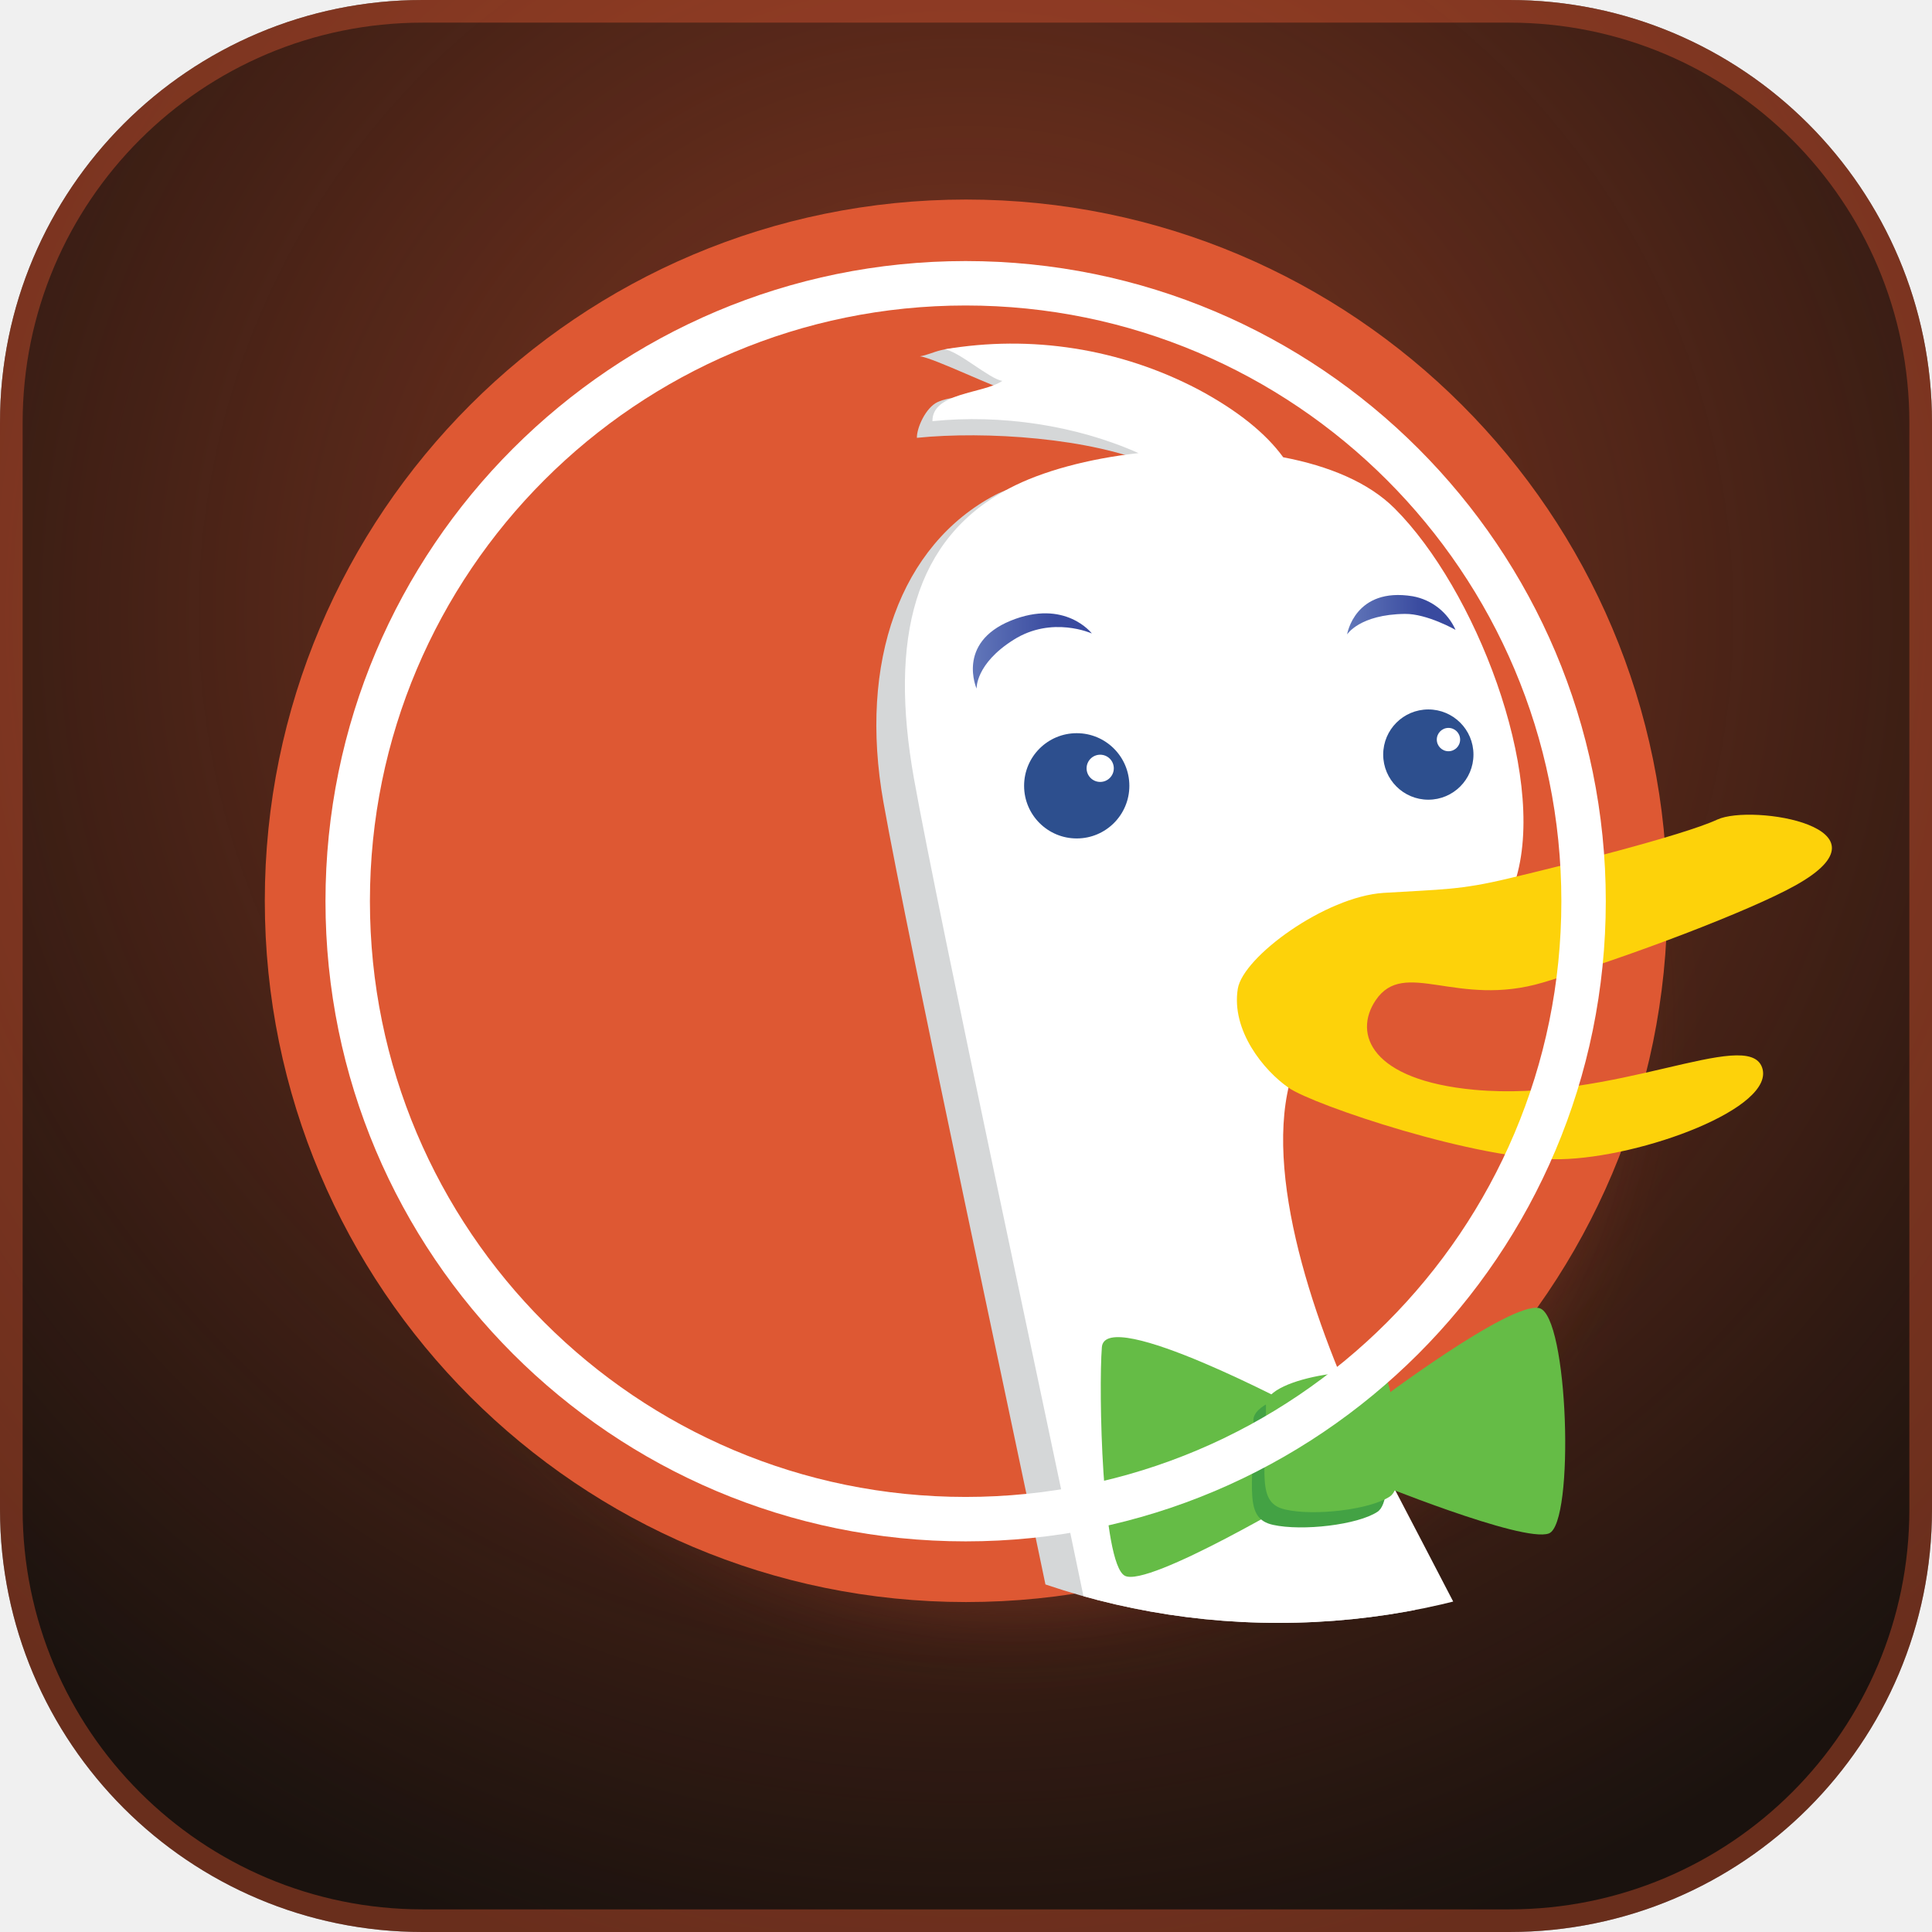
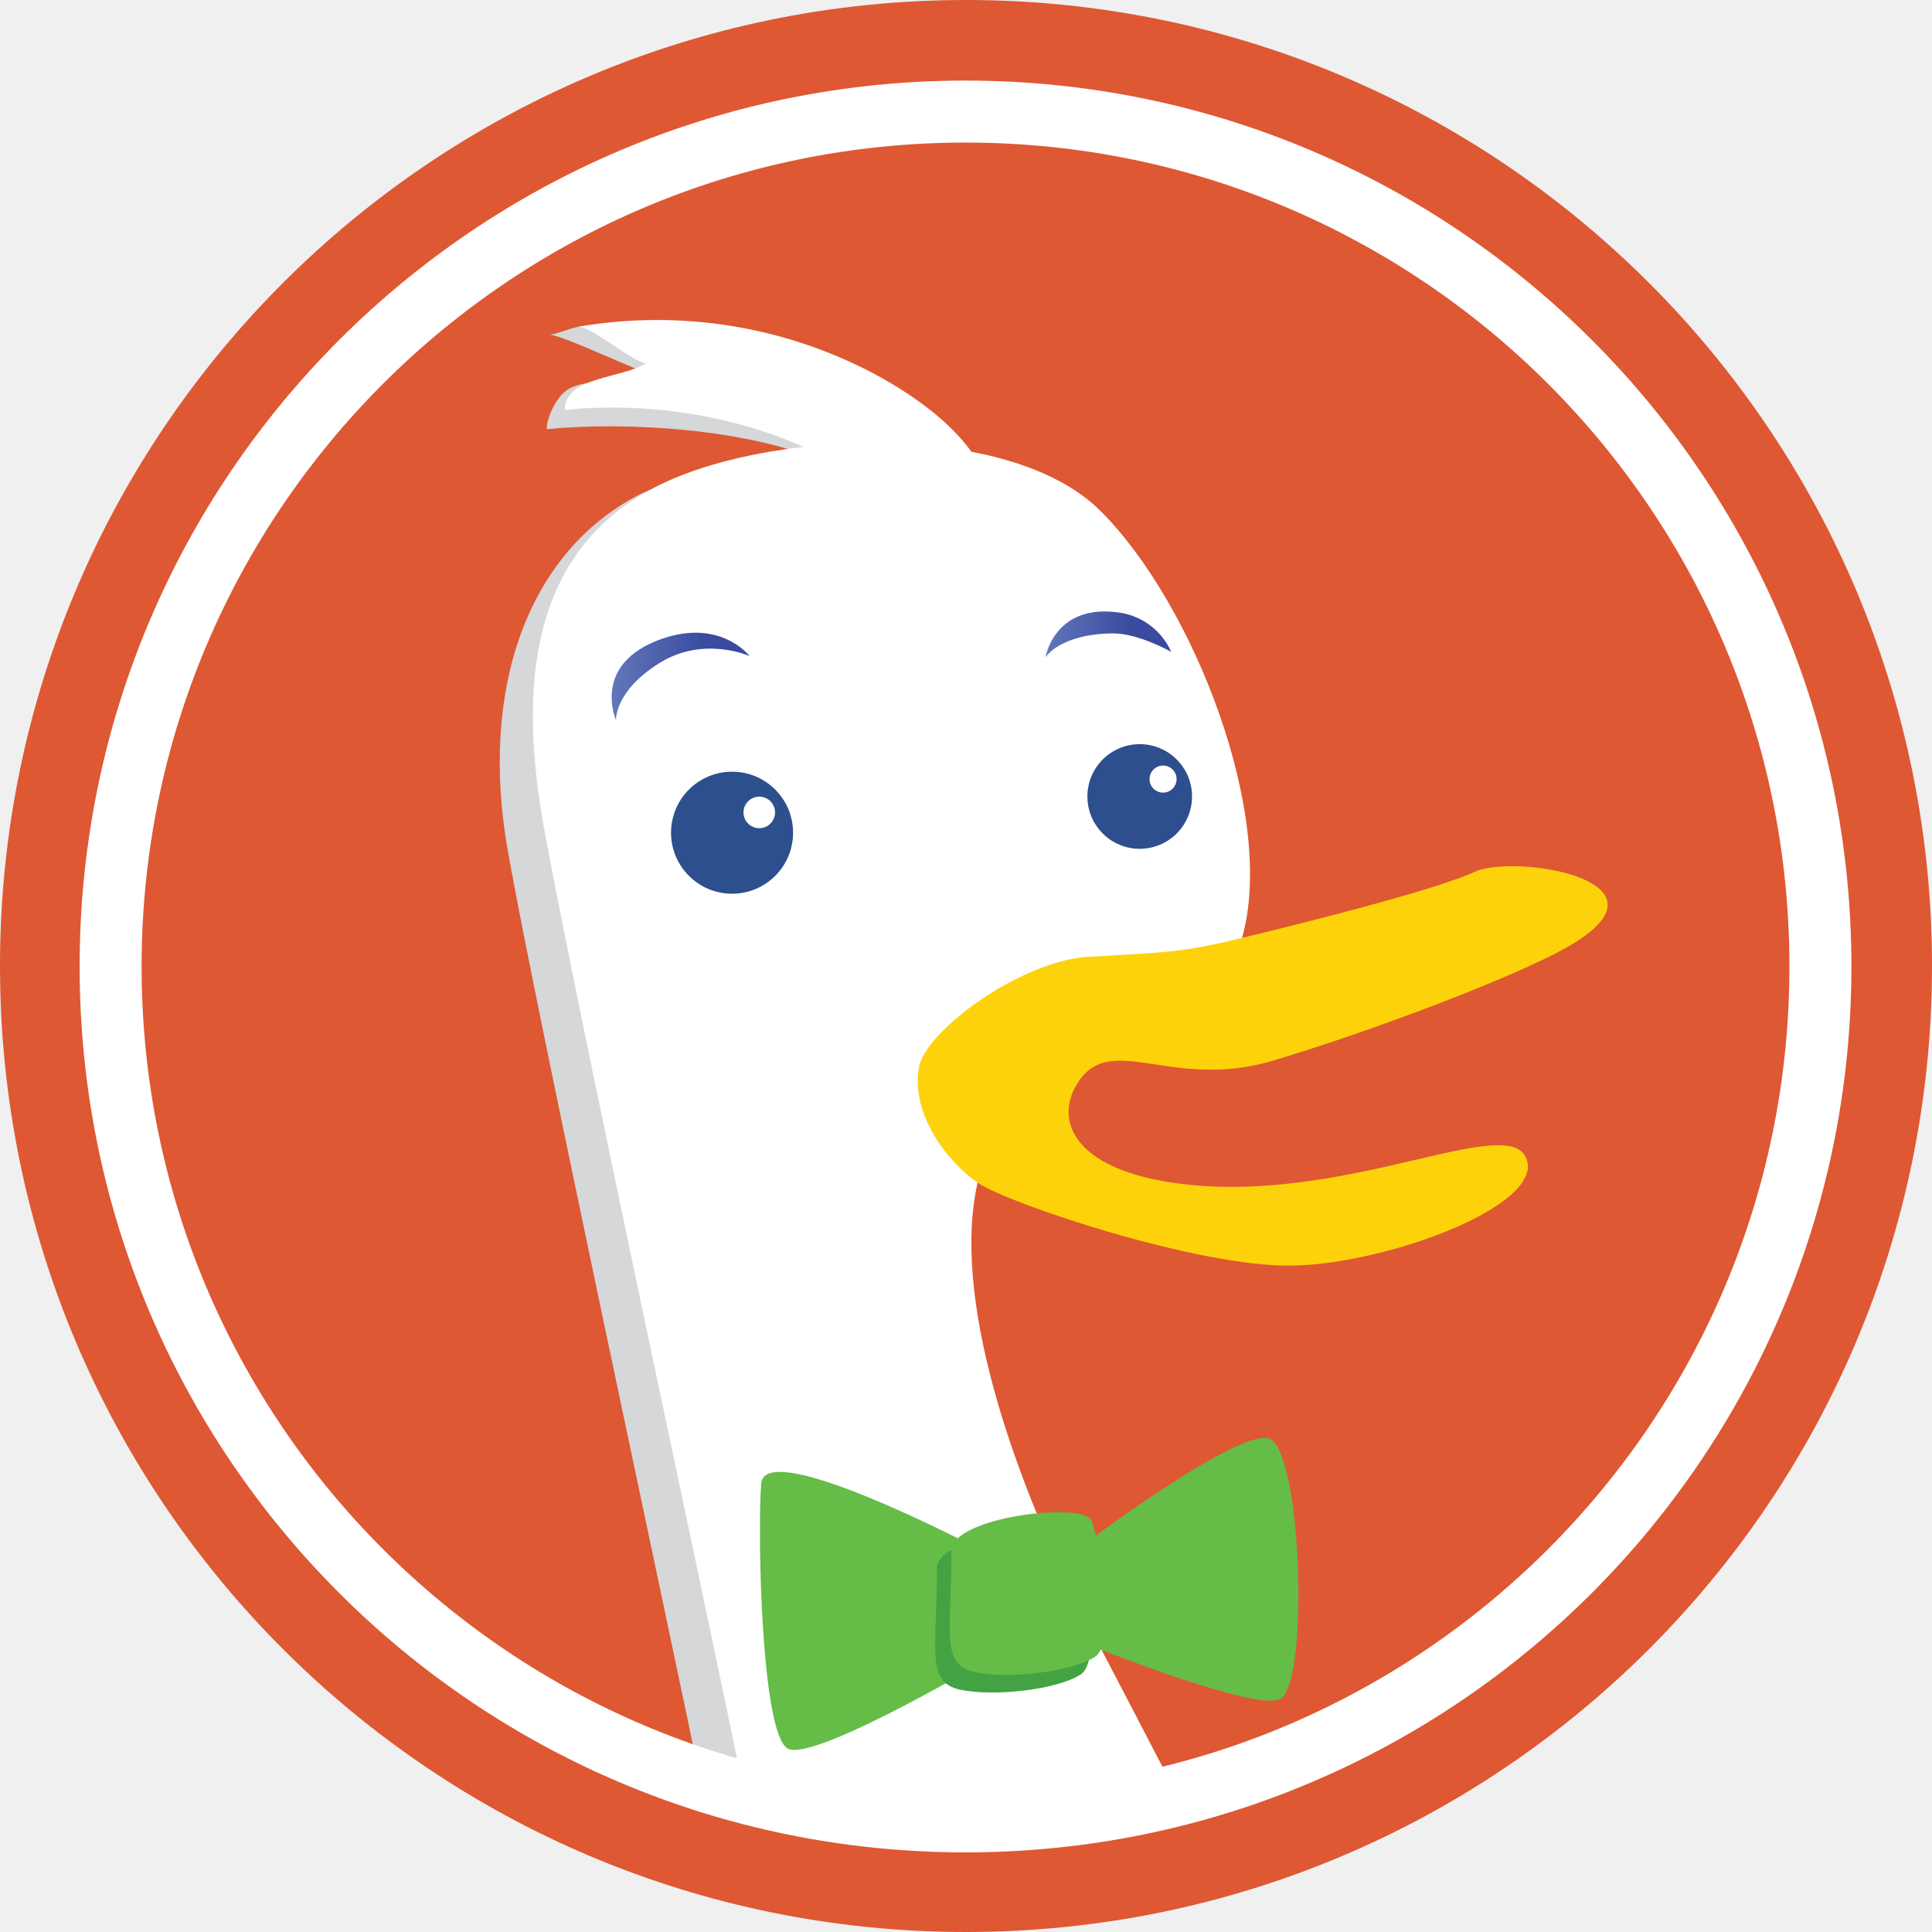
- <svg xmlns="http://www.w3.org/2000/svg" viewBox="0 0 128 128" width="128" height="128" fill="none">
+ <svg xmlns="http://www.w3.org/2000/svg" viewBox="44.83 0.219 120 120" width="24" height="24">
  <defs>
-     <radialGradient id="glow" cx="0.5" cy="0.32" r="0.72">
-       <stop stop-color="#DE5833" stop-opacity="0.55" />
-       <stop offset="1" stop-color="#DE5833" stop-opacity="0" />
-     </radialGradient>
    <clipPath id="ddg-clip">
      <circle cx="127.33" cy="78.97" r="52" />
    </clipPath>
    <linearGradient id="ddg-brow-l" gradientUnits="userSpaceOnUse" x1="1893.32" y1="-2381.98" x2="1901.89" y2="-2381.98" gradientTransform="matrix(1 0 0 -1 -1788 -2321)">
      <stop offset=".01" stop-color="#6176b9" />
      <stop offset=".69" stop-color="#394a9f" />
    </linearGradient>
    <linearGradient id="ddg-brow-r" gradientUnits="userSpaceOnUse" x1="1920.27" y1="-2379.37" x2="1928.08" y2="-2379.37" gradientTransform="matrix(1 0 0 -1 -1788 -2321)">
      <stop offset=".01" stop-color="#6176b9" />
      <stop offset=".69" stop-color="#394a9f" />
    </linearGradient>
-     <filter id="soft" x="-30%" y="-30%" width="160%" height="160%">
-       <feGaussianBlur stdDeviation="4" />
-     </filter>
  </defs>
-   <rect width="128" height="128" rx="28" fill="#1a120e" />
-   <rect width="128" height="128" rx="28" fill="url(#glow)" />
-   <rect x="0.75" y="0.75" width="126.5" height="126.5" rx="27.25" stroke="rgba(222,88,51,0.4)" stroke-width="1.5" />
-   <g transform="translate(16,16) scale(0.8)" filter="url(#soft)" opacity="0.4">
-     <circle cx="64" cy="64" r="48" fill="#DE5833" />
+   <circle stroke="#DE5833" stroke-width="5" cx="104.83" cy="60.219" r="57.5" fill="#DE5833" />
+   <g transform="translate(-22.5 -18.75)">
+     <g clip-path="url(#ddg-clip)">
+       <path d="M138.46 132.53c-2.51-4.88-4.91-9.37-6.4-12.34-3.96-7.93-7.94-19.11-6.13-26.32.33-1.31-3.73-48.51-6.6-50.03-3.19-1.7-10.12-3.94-13.71-4.54-2.5-.4-3.07.3-4.12.46.99.1 5.7 2.42 6.61 2.55-.91.62-3.6-.02-5.32.74-.87.4-1.52 1.88-1.5 2.58 4.9-.5 12.56-.01 17.1 2-3.61.41-9.09.87-11.45 2.11-6.84 3.6-9.86 12.03-8.06 22.13 1.79 10.08 9.72 46.85 12.25 59.13 2.52 12.27 31.51 9.7 27.32 1.53z" fill="#D5D7D8" />
+       <path d="M142.1 133.72c-3.01-5.97-6.08-11.68-7.86-15.22-3.97-7.94-7.93-19.11-6.13-26.32.34-1.31.34-6.67 1.43-7.38 8.41-5.5 7.81-.19 11.19-2.65 1.74-1.27 3.13-2.8 3.74-4.9 2.16-7.58-3-20.77-8.78-26.54-1.88-1.88-4.76-3.06-8.02-3.68-1.25-1.72-3.27-3.36-6.13-4.89a28.86 28.86 0 0 0-18.27-2.88c1 .1 3.26 2.14 4.17 2.27-1.38.94-5.05.82-5.03 2.9 4.92-.5 10.3.28 14.84 2.3-3.6.4-6.96 1.3-9.31 2.54-6.86 3.6-8.66 10.81-6.86 20.91 1.81 10.1 9.74 46.88 12.26 59.13 2.53 12.26 32.5 11.8 28.77 4.41z" fill="#FFF" />
+     </g>
+     <circle r="3.79" cx="112.8" cy="70.69" fill="#2D4F8E" />
+     <circle r=".98" cx="114.49" cy="69.43" fill="#FFF" />
+     <circle r="3.25" cx="138.12" cy="68.44" fill="#2D4F8E" />
+     <circle r=".84" cx="139.57" cy="67.36" fill="#FFF" />
+     <path fill="url(#ddg-brow-l)" d="M113.89 59.72s-2.86-1.3-5.63.45c-2.77 1.74-2.67 3.52-2.67 3.52s-1.47-3.28 2.45-4.89c3.93-1.6 5.85.92 5.85.92z" />
+     <path fill="url(#ddg-brow-r)" d="M140.08 59.46s-2.05-1.17-3.65-1.15c-3.27.04-4.16 1.48-4.16 1.48s.55-3.44 4.73-2.75a4.2 4.2 0 0 1 3.08 2.42z" />
+     <path fill="#FDD20A" d="M124.4 85.3c.38-2.3 6.3-6.63 10.5-6.9 4.2-.26 5.5-.2 9-1.04 3.51-.83 12.54-3.08 15.03-4.24 2.5-1.15 13.1.57 5.63 4.74-3.23 1.81-11.94 5.13-18.17 6.99-6.22 1.86-9.99-1.78-12.06 1.28-1.64 2.43-.33 5.76 7.1 6.45 10.04.93 19.66-4.52 20.72-1.62 1.06 2.9-8.62 6.5-14.52 6.62-5.9.11-17.78-3.9-19.56-5.14-1.79-1.23-4.16-4.13-3.67-7.14z" />
+     <path fill="#65BC46" d="M128.94 115.6s-14.1-7.53-14.33-4.48c-.24 3.06 0 15.51 1.64 16.45 1.65.94 13.4-6.1 13.4-6.1l-.7-5.88zm5.4-.48s9.64-7.29 11.76-6.82c2.11.48 2.58 15.51.7 16.23-1.88.7-12.9-3.81-12.9-3.81l.45-5.6z" />
+     <path fill="#43A244" d="M125.53 116.39c0 4.93-.71 7.05 1.4 7.52 2.12.47 6.11 0 7.53-.94 1.4-.94.23-7.28-.24-8.46-.47-1.18-8.7-.24-8.7 1.88z" />
+     <path fill="#65BC46" d="M126.43 115.3c0 4.93-.71 7.04 1.4 7.51 2.11.48 6.1 0 7.52-.94 1.41-.94.24-7.28-.23-8.46-.47-1.18-8.7-.23-8.7 1.88z" />
  </g>
-   <g transform="translate(8.5,10) scale(0.92)">
-     <circle stroke="#DE5833" stroke-width="5" cx="60.33" cy="54" r="48" fill="#DE5833" />
-     <g transform="translate(-44.5 -24.97)">
-       <g clip-path="url(#ddg-clip)">
-         <path d="M138.46 132.53c-2.51-4.88-4.91-9.37-6.4-12.34-3.96-7.93-7.94-19.11-6.13-26.32.33-1.31-3.73-48.51-6.6-50.03-3.19-1.7-10.12-3.94-13.71-4.54-2.5-.4-3.07.3-4.12.46.99.1 5.7 2.42 6.61 2.55-.91.62-3.6-.02-5.32.74-.87.4-1.52 1.88-1.5 2.58 4.9-.5 12.56-.01 17.1 2-3.61.41-9.09.87-11.45 2.11-6.84 3.6-9.86 12.03-8.06 22.13 1.79 10.08 9.72 46.85 12.25 59.13 2.52 12.27 31.51 9.7 27.32 1.53z" fill="#D5D7D8" />
-         <path d="M142.1 133.72c-3.01-5.97-6.08-11.68-7.86-15.22-3.97-7.94-7.93-19.11-6.13-26.32.34-1.31.34-6.67 1.43-7.38 8.41-5.5 7.81-.19 11.19-2.65 1.74-1.27 3.13-2.8 3.74-4.9 2.16-7.58-3-20.77-8.78-26.54-1.88-1.88-4.76-3.06-8.02-3.68-1.25-1.72-3.27-3.36-6.13-4.89a28.86 28.86 0 0 0-18.27-2.88c1 .1 3.26 2.14 4.17 2.27-1.38.94-5.05.82-5.03 2.9 4.92-.5 10.3.28 14.84 2.3-3.6.4-6.96 1.3-9.31 2.54-6.86 3.6-8.66 10.81-6.86 20.91 1.81 10.1 9.74 46.88 12.26 59.13 2.53 12.26 32.5 11.8 28.77 4.41z" fill="#FFF" />
-       </g>
-       <circle r="3.79" cx="112.8" cy="70.69" fill="#2D4F8E" />
-       <circle r=".98" cx="114.49" cy="69.43" fill="#FFF" />
-       <circle r="3.25" cx="138.12" cy="68.44" fill="#2D4F8E" />
-       <circle r=".84" cx="139.57" cy="67.36" fill="#FFF" />
-       <path fill="url(#ddg-brow-l)" d="M113.89 59.72s-2.86-1.3-5.63.45c-2.77 1.74-2.67 3.52-2.67 3.52s-1.47-3.28 2.45-4.89c3.93-1.6 5.85.92 5.85.92z" />
-       <path fill="url(#ddg-brow-r)" d="M140.08 59.46s-2.05-1.17-3.65-1.15c-3.27.04-4.16 1.48-4.16 1.48s.55-3.44 4.73-2.75a4.2 4.2 0 0 1 3.08 2.42z" />
-       <path fill="#FDD20A" d="M124.4 85.3c.38-2.3 6.3-6.63 10.5-6.9 4.2-.26 5.5-.2 9-1.04 3.51-.83 12.54-3.08 15.03-4.24 2.5-1.15 13.1.57 5.63 4.74-3.23 1.81-11.94 5.13-18.17 6.99-6.22 1.86-9.99-1.78-12.06 1.28-1.64 2.43-.33 5.76 7.1 6.45 10.04.93 19.66-4.52 20.72-1.62 1.06 2.9-8.62 6.5-14.52 6.62-5.9.11-17.78-3.9-19.56-5.14-1.79-1.23-4.16-4.13-3.67-7.14z" />
-       <path fill="#65BC46" d="M128.94 115.6s-14.1-7.53-14.33-4.48c-.24 3.06 0 15.51 1.64 16.45 1.65.94 13.4-6.1 13.4-6.1l-.7-5.88zm5.4-.48s9.64-7.29 11.76-6.82c2.11.48 2.58 15.51.7 16.23-1.88.7-12.9-3.81-12.9-3.81l.45-5.6z" />
-       <path fill="#43A244" d="M125.53 116.39c0 4.93-.71 7.05 1.4 7.52 2.12.47 6.11 0 7.53-.94 1.4-.94.23-7.28-.24-8.46-.47-1.18-8.7-.24-8.7 1.88z" />
-       <path fill="#65BC46" d="M126.43 115.3c0 4.93-.71 7.04 1.4 7.51 2.11.48 6.1 0 7.52-.94 1.41-.94.24-7.28-.23-8.46-.47-1.18-8.7-.23-8.7 1.88z" />
-     </g>
-     <circle cx="60.3" cy="54.03" r="44.5" fill="none" stroke="#FFF" stroke-width="3.2" />
-   </g>
+   <circle cx="104.8" cy="60.249" r="53.1" fill="none" stroke="#FFF" stroke-width="3.85" />
</svg>
